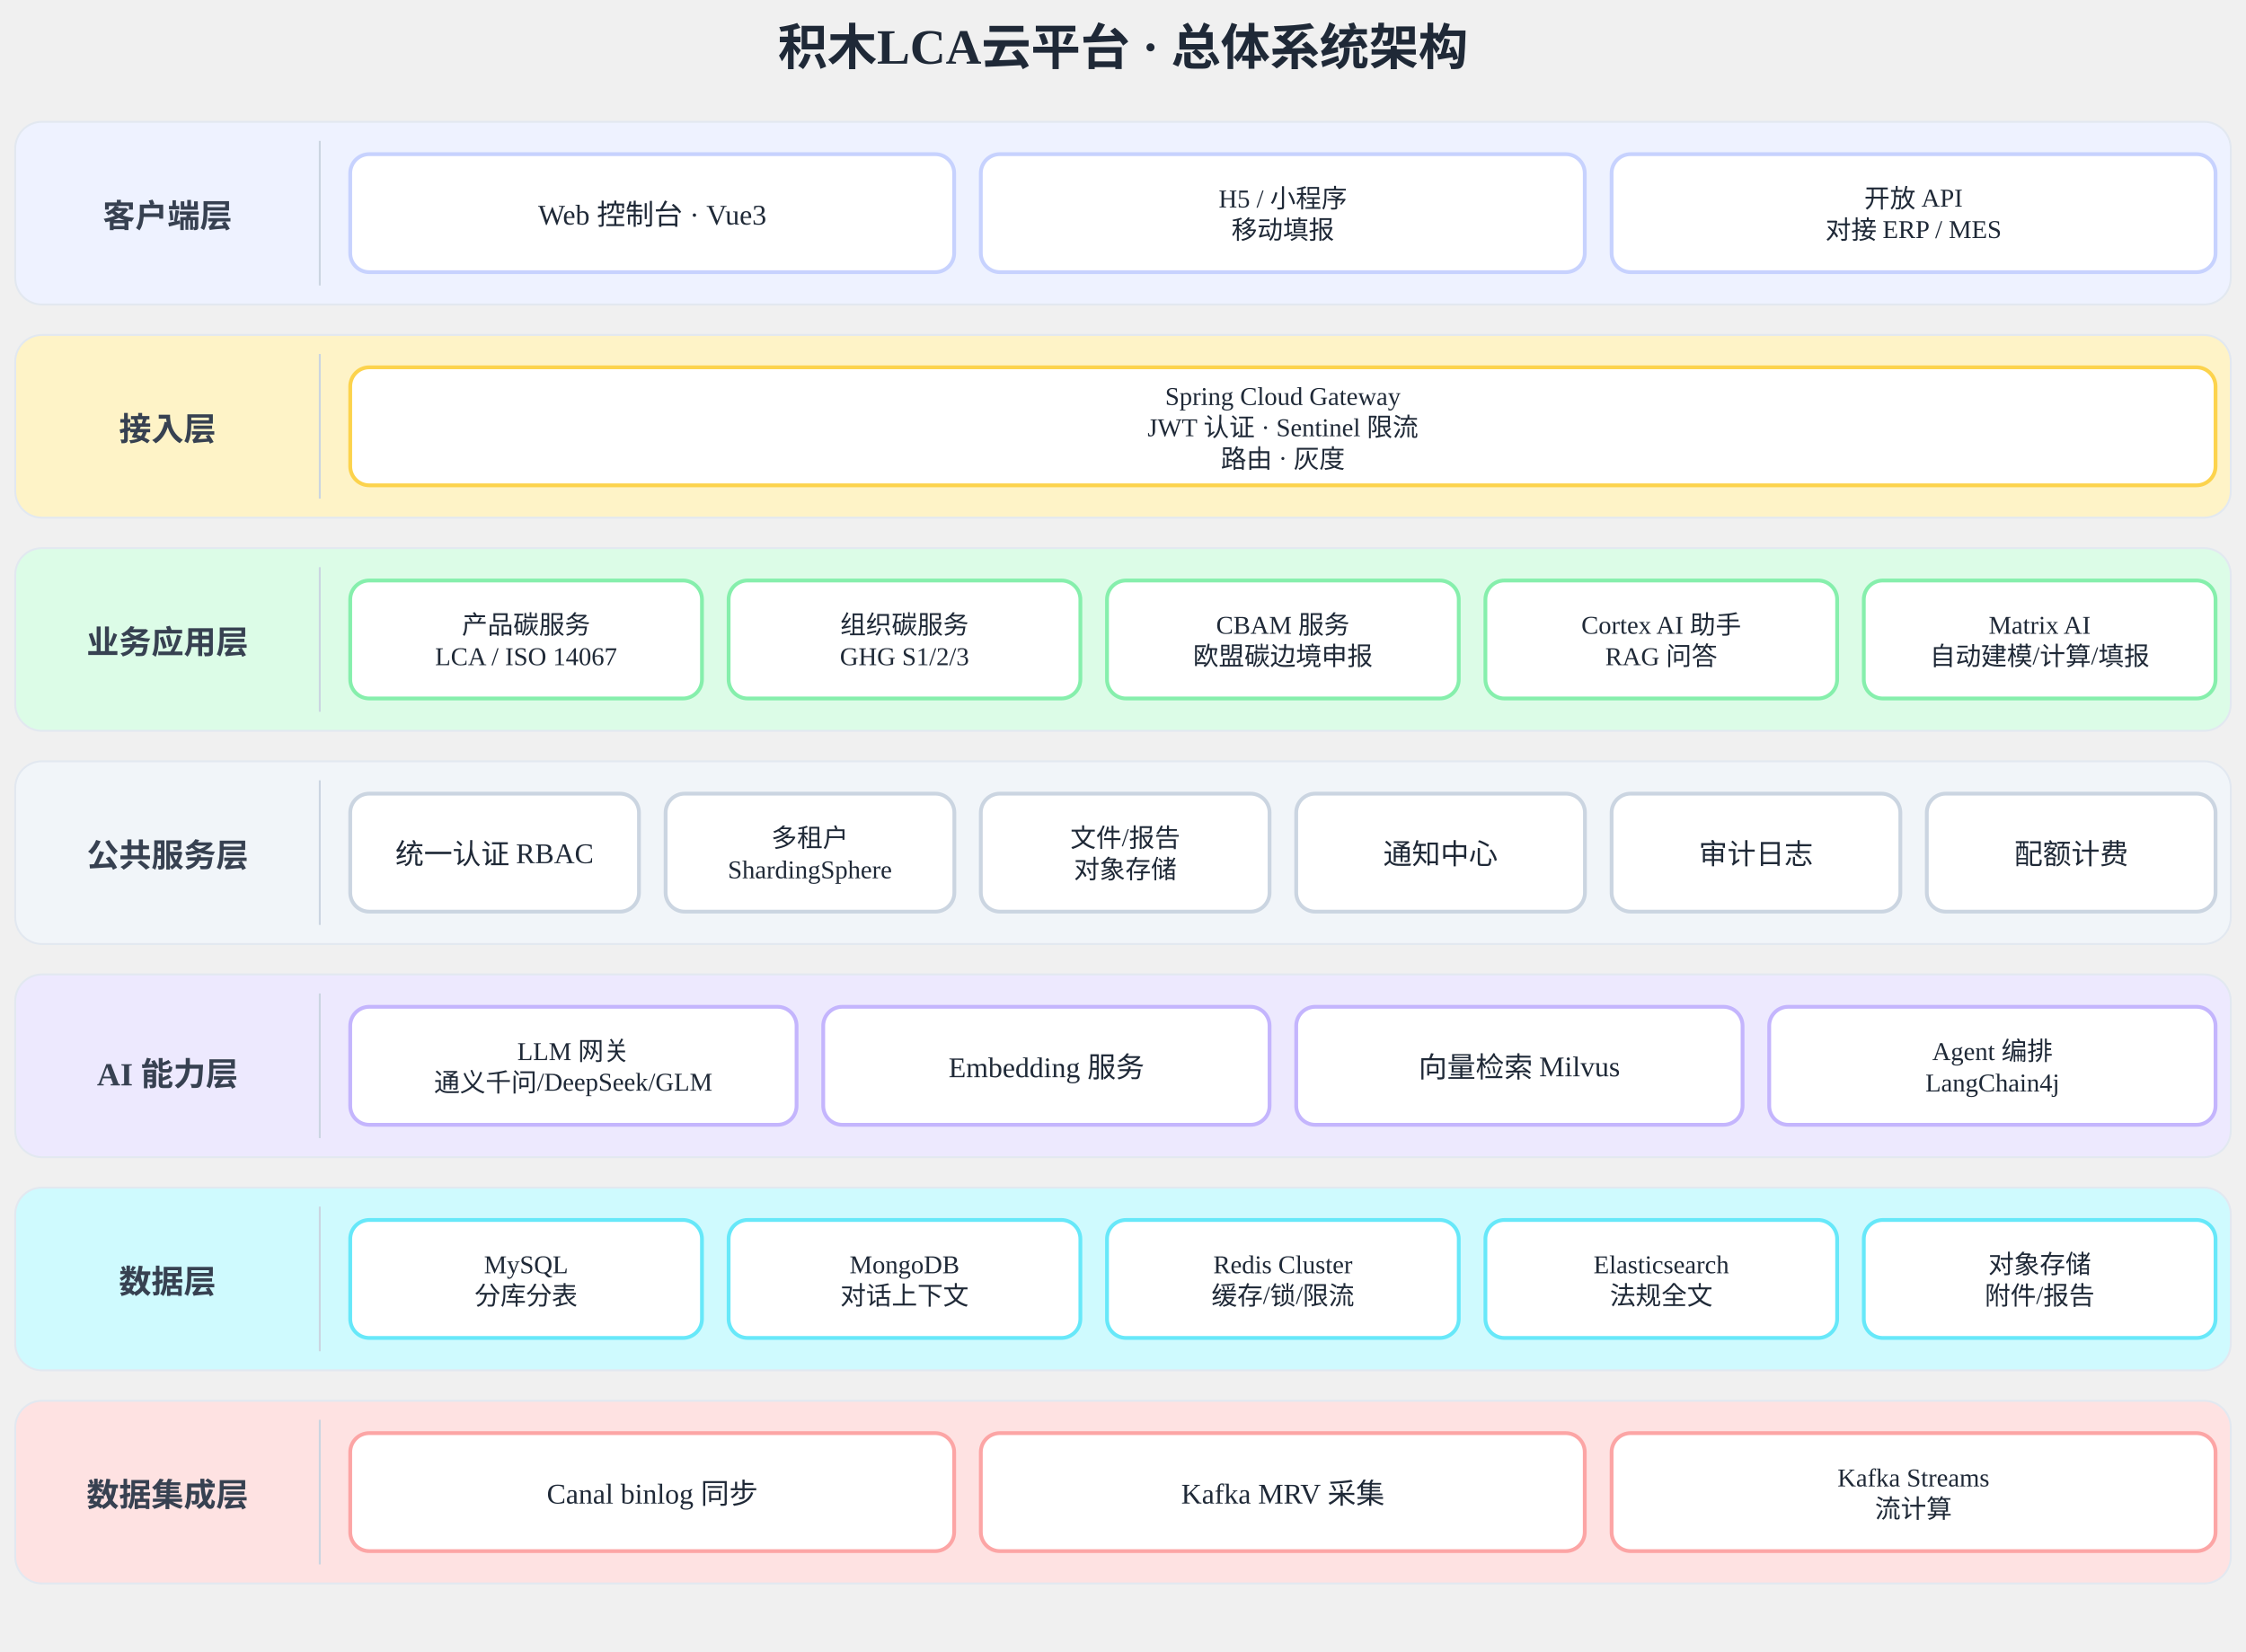
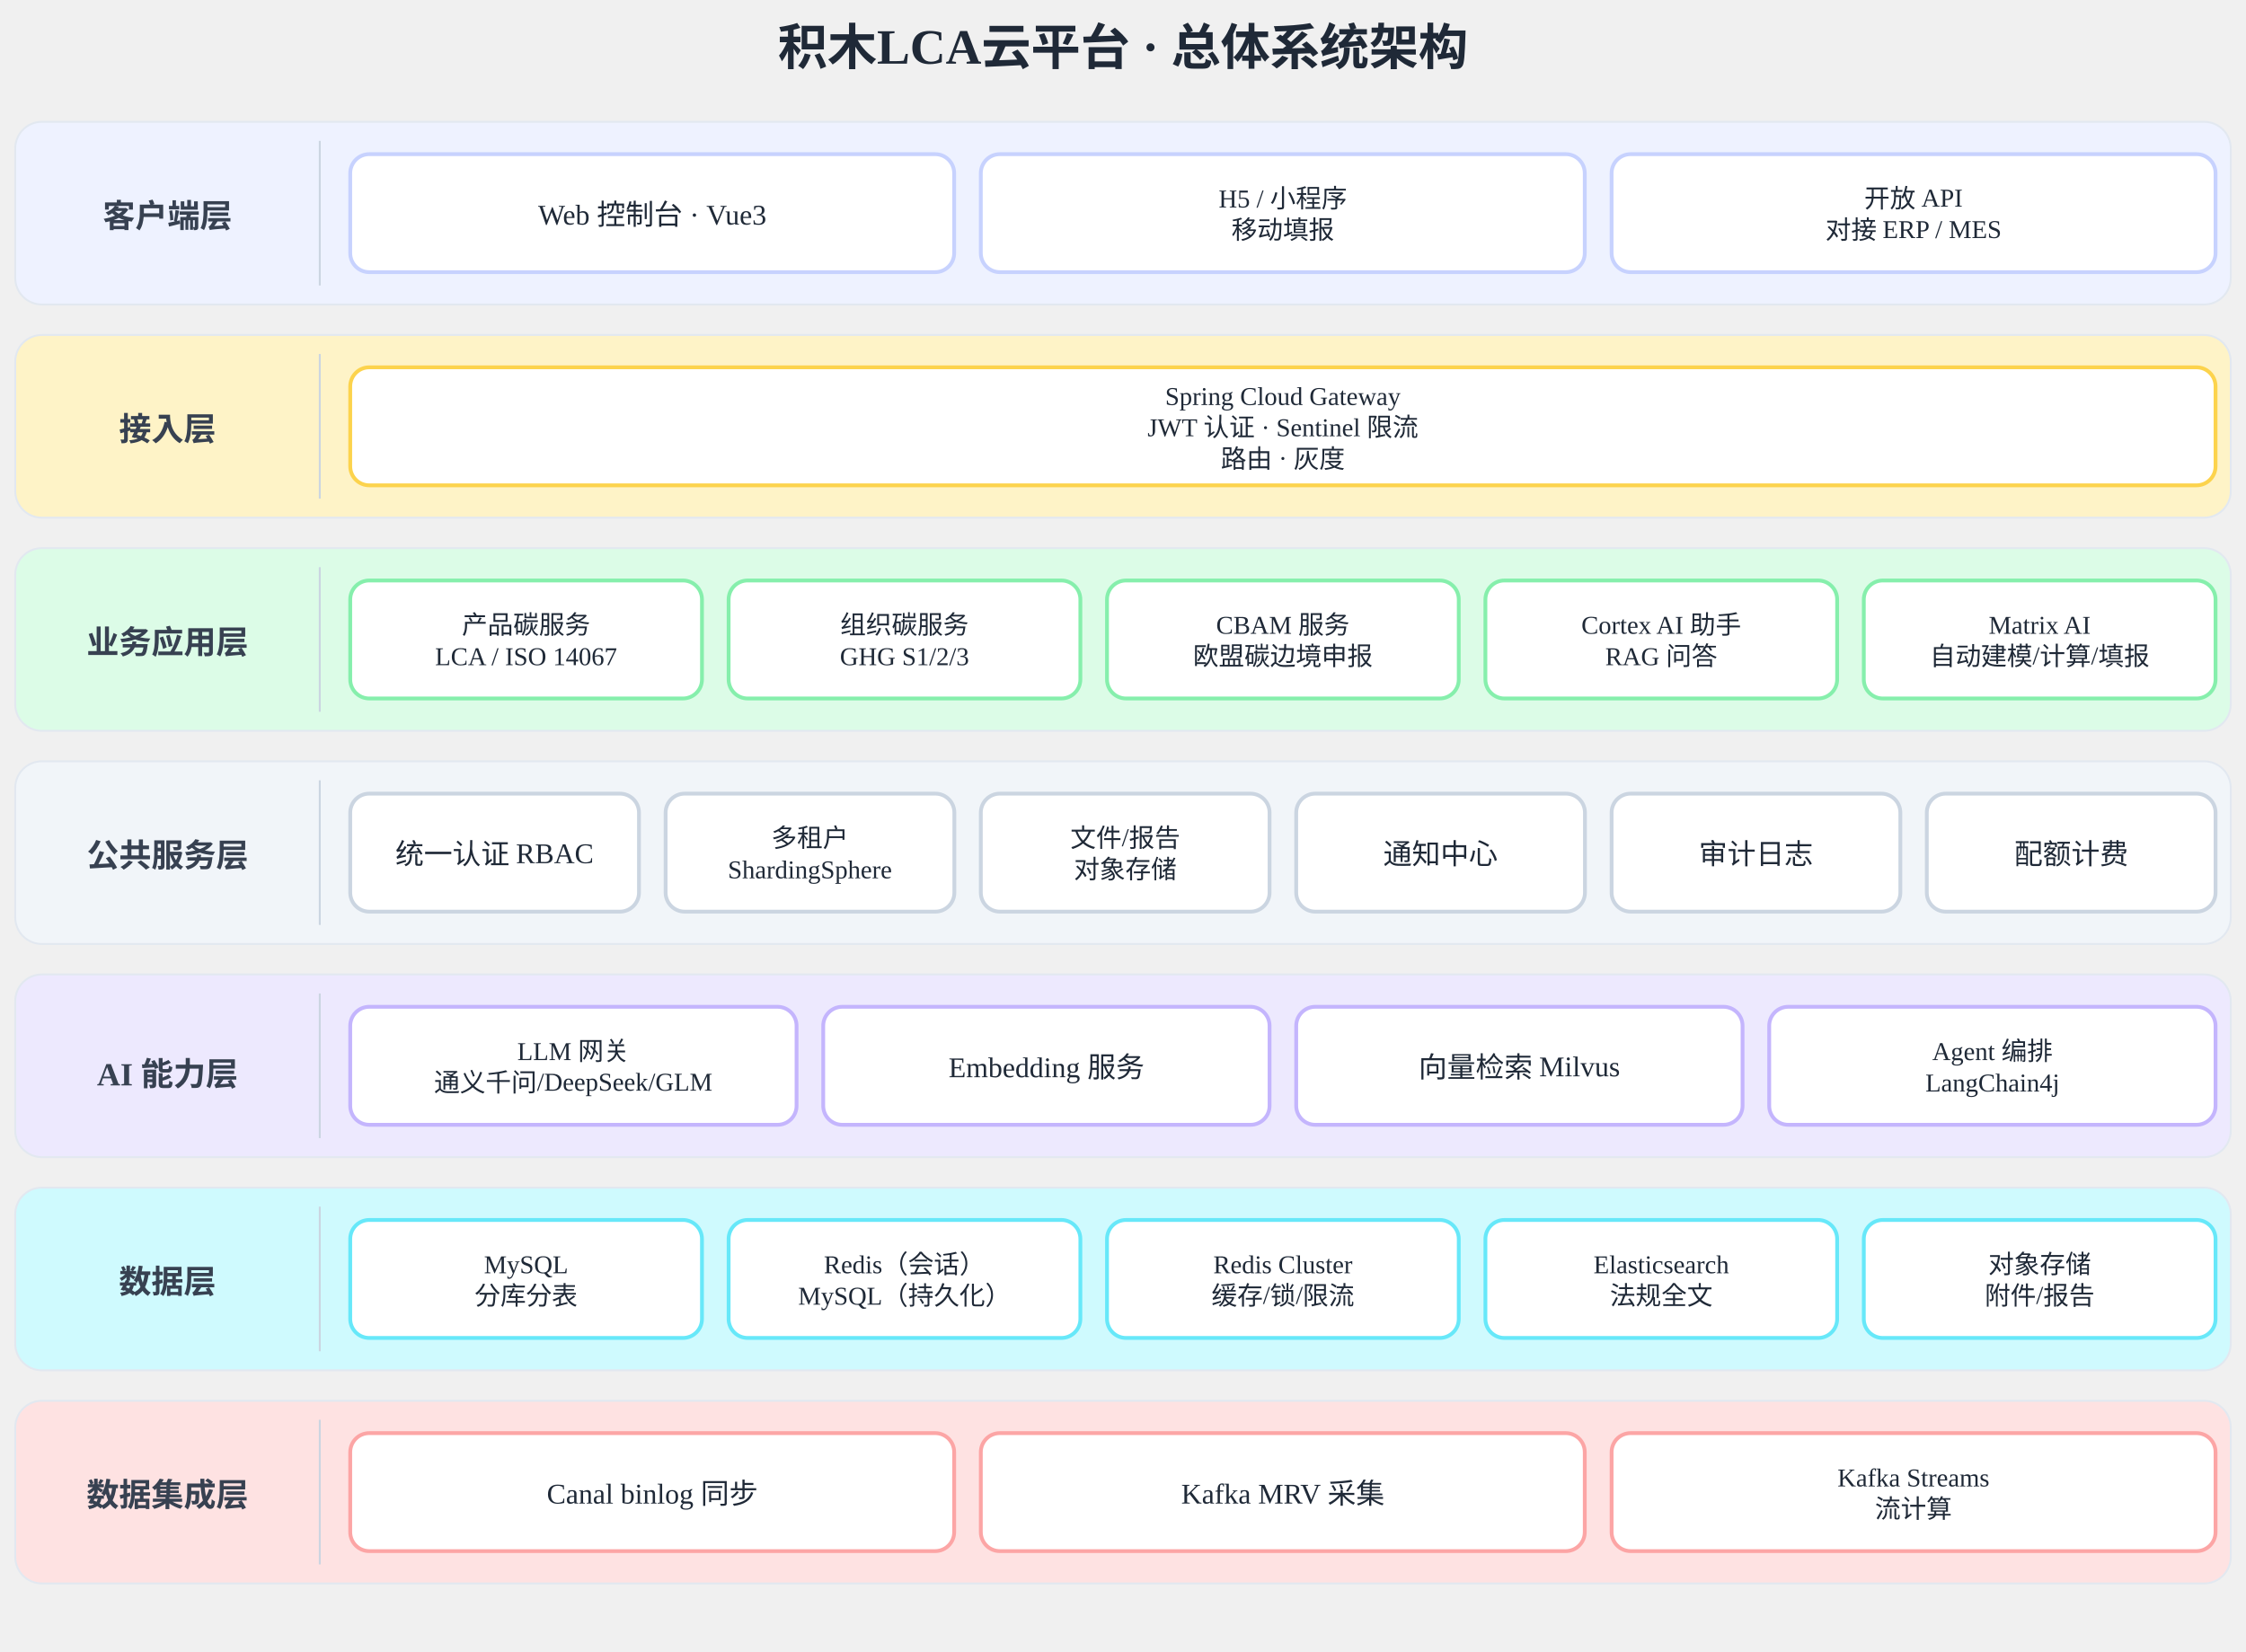
<svg xmlns="http://www.w3.org/2000/svg" width="1180" height="868" viewBox="0 0 1180 868">
  <text x="590.0" y="34" text-anchor="middle" font-size="26" font-weight="700" fill="#1f2937">积木LCA云平台 · 总体系统架构</text>
  <rect x="8" y="64" width="1164" height="96" rx="14" fill="#eef2ff" stroke="#e2e8f0" stroke-width="1" />
  <text x="88.0" y="112.0" text-anchor="middle" dominant-baseline="central" font-size="17" font-weight="700" fill="#374151">客户端层</text>
  <line x1="168" y1="74" x2="168" y2="150" stroke="#cbd5e1" stroke-width="1" />
  <rect x="184.0" y="81.0" width="317.3" height="62" rx="10" fill="#ffffff" stroke="#c7d2fe" stroke-width="2" />
  <text x="342.7" y="118.0" text-anchor="middle" font-size="15" fill="#1f2937">Web 控制台 · Vue3</text>
  <rect x="515.3" y="81.0" width="317.3" height="62" rx="10" fill="#ffffff" stroke="#c7d2fe" stroke-width="2" />
  <text x="674.0" y="109.0" text-anchor="middle" font-size="13.5" fill="#1f2937">H5 / 小程序</text>
  <text x="674.0" y="125.5" text-anchor="middle" font-size="13.5" fill="#1f2937">移动填报</text>
  <rect x="846.7" y="81.0" width="317.3" height="62" rx="10" fill="#ffffff" stroke="#c7d2fe" stroke-width="2" />
  <text x="1005.3" y="109.0" text-anchor="middle" font-size="13.5" fill="#1f2937">开放 API</text>
  <text x="1005.3" y="125.5" text-anchor="middle" font-size="13.5" fill="#1f2937">对接 ERP / MES</text>
  <rect x="8" y="176" width="1164" height="96" rx="14" fill="#fef3c7" stroke="#e2e8f0" stroke-width="1" />
  <text x="88.0" y="224.0" text-anchor="middle" dominant-baseline="central" font-size="17" font-weight="700" fill="#374151">接入层</text>
  <line x1="168" y1="186" x2="168" y2="262" stroke="#cbd5e1" stroke-width="1" />
  <rect x="184.0" y="193.0" width="980.0" height="62" rx="10" fill="#ffffff" stroke="#fcd34d" stroke-width="2" />
  <text x="674.0" y="212.8" text-anchor="middle" font-size="13.5" fill="#1f2937">Spring Cloud Gateway</text>
  <text x="674.0" y="229.2" text-anchor="middle" font-size="13.5" fill="#1f2937">JWT 认证 · Sentinel 限流</text>
  <text x="674.0" y="245.8" text-anchor="middle" font-size="13.5" fill="#1f2937">路由 · 灰度</text>
  <rect x="8" y="288" width="1164" height="96" rx="14" fill="#dcfce7" stroke="#e2e8f0" stroke-width="1" />
  <text x="88.0" y="336.0" text-anchor="middle" dominant-baseline="central" font-size="17" font-weight="700" fill="#374151">业务应用层</text>
  <line x1="168" y1="298" x2="168" y2="374" stroke="#cbd5e1" stroke-width="1" />
  <rect x="184.0" y="305.0" width="184.8" height="62" rx="10" fill="#ffffff" stroke="#86efac" stroke-width="2" />
  <text x="276.4" y="333.0" text-anchor="middle" font-size="13.5" fill="#1f2937">产品碳服务</text>
  <text x="276.4" y="349.5" text-anchor="middle" font-size="13.5" fill="#1f2937">LCA / ISO 14067</text>
  <rect x="382.8" y="305.0" width="184.8" height="62" rx="10" fill="#ffffff" stroke="#86efac" stroke-width="2" />
  <text x="475.2" y="333.0" text-anchor="middle" font-size="13.5" fill="#1f2937">组织碳服务</text>
  <text x="475.2" y="349.5" text-anchor="middle" font-size="13.5" fill="#1f2937">GHG S1/2/3</text>
  <rect x="581.6" y="305.0" width="184.8" height="62" rx="10" fill="#ffffff" stroke="#86efac" stroke-width="2" />
  <text x="674.0" y="333.0" text-anchor="middle" font-size="13.5" fill="#1f2937">CBAM 服务</text>
  <text x="674.0" y="349.5" text-anchor="middle" font-size="13.5" fill="#1f2937">欧盟碳边境申报</text>
  <rect x="780.4" y="305.0" width="184.8" height="62" rx="10" fill="#ffffff" stroke="#86efac" stroke-width="2" />
  <text x="872.8" y="333.0" text-anchor="middle" font-size="13.5" fill="#1f2937">Cortex AI 助手</text>
  <text x="872.8" y="349.5" text-anchor="middle" font-size="13.5" fill="#1f2937">RAG 问答</text>
  <rect x="979.2" y="305.0" width="184.8" height="62" rx="10" fill="#ffffff" stroke="#86efac" stroke-width="2" />
  <text x="1071.6" y="333.0" text-anchor="middle" font-size="13.5" fill="#1f2937">Matrix AI</text>
  <text x="1071.6" y="349.5" text-anchor="middle" font-size="13.5" fill="#1f2937">自动建模/计算/填报</text>
  <rect x="8" y="400" width="1164" height="96" rx="14" fill="#f1f5f9" stroke="#e2e8f0" stroke-width="1" />
  <text x="88.0" y="448.0" text-anchor="middle" dominant-baseline="central" font-size="17" font-weight="700" fill="#374151">公共服务层</text>
  <line x1="168" y1="410" x2="168" y2="486" stroke="#cbd5e1" stroke-width="1" />
  <rect x="184.0" y="417.0" width="151.7" height="62" rx="10" fill="#ffffff" stroke="#cbd5e1" stroke-width="2" />
  <text x="259.8" y="454.0" text-anchor="middle" font-size="15" fill="#1f2937">统一认证 RBAC</text>
  <rect x="349.7" y="417.0" width="151.7" height="62" rx="10" fill="#ffffff" stroke="#cbd5e1" stroke-width="2" />
  <text x="425.5" y="445.0" text-anchor="middle" font-size="13.5" fill="#1f2937">多租户</text>
  <text x="425.5" y="461.5" text-anchor="middle" font-size="13.5" fill="#1f2937">ShardingSphere</text>
  <rect x="515.3" y="417.0" width="151.7" height="62" rx="10" fill="#ffffff" stroke="#cbd5e1" stroke-width="2" />
  <text x="591.2" y="445.0" text-anchor="middle" font-size="13.5" fill="#1f2937">文件/报告</text>
  <text x="591.2" y="461.5" text-anchor="middle" font-size="13.5" fill="#1f2937">对象存储</text>
  <rect x="681.0" y="417.0" width="151.7" height="62" rx="10" fill="#ffffff" stroke="#cbd5e1" stroke-width="2" />
  <text x="756.8" y="454.0" text-anchor="middle" font-size="15" fill="#1f2937">通知中心</text>
  <rect x="846.7" y="417.0" width="151.7" height="62" rx="10" fill="#ffffff" stroke="#cbd5e1" stroke-width="2" />
  <text x="922.5" y="454.0" text-anchor="middle" font-size="15" fill="#1f2937">审计日志</text>
  <rect x="1012.3" y="417.0" width="151.7" height="62" rx="10" fill="#ffffff" stroke="#cbd5e1" stroke-width="2" />
  <text x="1088.2" y="454.0" text-anchor="middle" font-size="15" fill="#1f2937">配额计费</text>
  <rect x="8" y="512" width="1164" height="96" rx="14" fill="#ede9fe" stroke="#e2e8f0" stroke-width="1" />
  <text x="88.0" y="560.0" text-anchor="middle" dominant-baseline="central" font-size="17" font-weight="700" fill="#374151">AI 能力层</text>
  <line x1="168" y1="522" x2="168" y2="598" stroke="#cbd5e1" stroke-width="1" />
  <rect x="184.0" y="529.0" width="234.5" height="62" rx="10" fill="#ffffff" stroke="#c4b5fd" stroke-width="2" />
  <text x="301.2" y="557.0" text-anchor="middle" font-size="13.5" fill="#1f2937">LLM 网关</text>
  <text x="301.2" y="573.5" text-anchor="middle" font-size="13.5" fill="#1f2937">通义千问/DeepSeek/GLM</text>
  <rect x="432.5" y="529.0" width="234.5" height="62" rx="10" fill="#ffffff" stroke="#c4b5fd" stroke-width="2" />
  <text x="549.8" y="566.0" text-anchor="middle" font-size="15" fill="#1f2937">Embedding 服务</text>
  <rect x="681.0" y="529.0" width="234.5" height="62" rx="10" fill="#ffffff" stroke="#c4b5fd" stroke-width="2" />
  <text x="798.2" y="566.0" text-anchor="middle" font-size="15" fill="#1f2937">向量检索 Milvus</text>
  <rect x="929.5" y="529.0" width="234.5" height="62" rx="10" fill="#ffffff" stroke="#c4b5fd" stroke-width="2" />
  <text x="1046.8" y="557.0" text-anchor="middle" font-size="13.5" fill="#1f2937">Agent 编排</text>
  <text x="1046.8" y="573.5" text-anchor="middle" font-size="13.5" fill="#1f2937">LangChain4j</text>
  <rect x="8" y="624" width="1164" height="96" rx="14" fill="#cffafe" stroke="#e2e8f0" stroke-width="1" />
  <text x="88.0" y="672.0" text-anchor="middle" dominant-baseline="central" font-size="17" font-weight="700" fill="#374151">数据层</text>
  <line x1="168" y1="634" x2="168" y2="710" stroke="#cbd5e1" stroke-width="1" />
  <rect x="184.0" y="641.0" width="184.8" height="62" rx="10" fill="#ffffff" stroke="#67e8f9" stroke-width="2" />
  <text x="276.4" y="669.0" text-anchor="middle" font-size="13.5" fill="#1f2937">MySQL</text>
  <text x="276.4" y="685.5" text-anchor="middle" font-size="13.5" fill="#1f2937">分库分表</text>
  <rect x="382.8" y="641.0" width="184.8" height="62" rx="10" fill="#ffffff" stroke="#67e8f9" stroke-width="2" />
-   <text x="475.2" y="669.0" text-anchor="middle" font-size="13.5" fill="#1f2937">MongoDB</text>
-   <text x="475.2" y="685.5" text-anchor="middle" font-size="13.5" fill="#1f2937">对话上下文</text>
+   <text x="475.2" y="669.0" text-anchor="middle" font-size="13.5" fill="#1f2937">Redis（会话）</text>
+   <text x="475.2" y="685.5" text-anchor="middle" font-size="13.5" fill="#1f2937">MySQL（持久化）</text>
  <rect x="581.6" y="641.0" width="184.8" height="62" rx="10" fill="#ffffff" stroke="#67e8f9" stroke-width="2" />
  <text x="674.0" y="669.0" text-anchor="middle" font-size="13.5" fill="#1f2937">Redis Cluster</text>
  <text x="674.0" y="685.5" text-anchor="middle" font-size="13.5" fill="#1f2937">缓存/锁/限流</text>
  <rect x="780.4" y="641.0" width="184.8" height="62" rx="10" fill="#ffffff" stroke="#67e8f9" stroke-width="2" />
  <text x="872.8" y="669.0" text-anchor="middle" font-size="13.5" fill="#1f2937">Elasticsearch</text>
  <text x="872.8" y="685.5" text-anchor="middle" font-size="13.5" fill="#1f2937">法规全文</text>
  <rect x="979.2" y="641.0" width="184.8" height="62" rx="10" fill="#ffffff" stroke="#67e8f9" stroke-width="2" />
  <text x="1071.6" y="669.0" text-anchor="middle" font-size="13.5" fill="#1f2937">对象存储</text>
  <text x="1071.6" y="685.5" text-anchor="middle" font-size="13.5" fill="#1f2937">附件/报告</text>
  <rect x="8" y="736" width="1164" height="96" rx="14" fill="#fee2e2" stroke="#e2e8f0" stroke-width="1" />
  <text x="88.0" y="784.0" text-anchor="middle" dominant-baseline="central" font-size="17" font-weight="700" fill="#374151">数据集成层</text>
  <line x1="168" y1="746" x2="168" y2="822" stroke="#cbd5e1" stroke-width="1" />
  <rect x="184.0" y="753.0" width="317.3" height="62" rx="10" fill="#ffffff" stroke="#fca5a5" stroke-width="2" />
  <text x="342.7" y="790.0" text-anchor="middle" font-size="15" fill="#1f2937">Canal binlog 同步</text>
  <rect x="515.3" y="753.0" width="317.3" height="62" rx="10" fill="#ffffff" stroke="#fca5a5" stroke-width="2" />
  <text x="674.0" y="790.0" text-anchor="middle" font-size="15" fill="#1f2937">Kafka MRV 采集</text>
  <rect x="846.7" y="753.0" width="317.3" height="62" rx="10" fill="#ffffff" stroke="#fca5a5" stroke-width="2" />
  <text x="1005.3" y="781.0" text-anchor="middle" font-size="13.5" fill="#1f2937">Kafka Streams</text>
  <text x="1005.3" y="797.5" text-anchor="middle" font-size="13.5" fill="#1f2937">流计算</text>
</svg>
